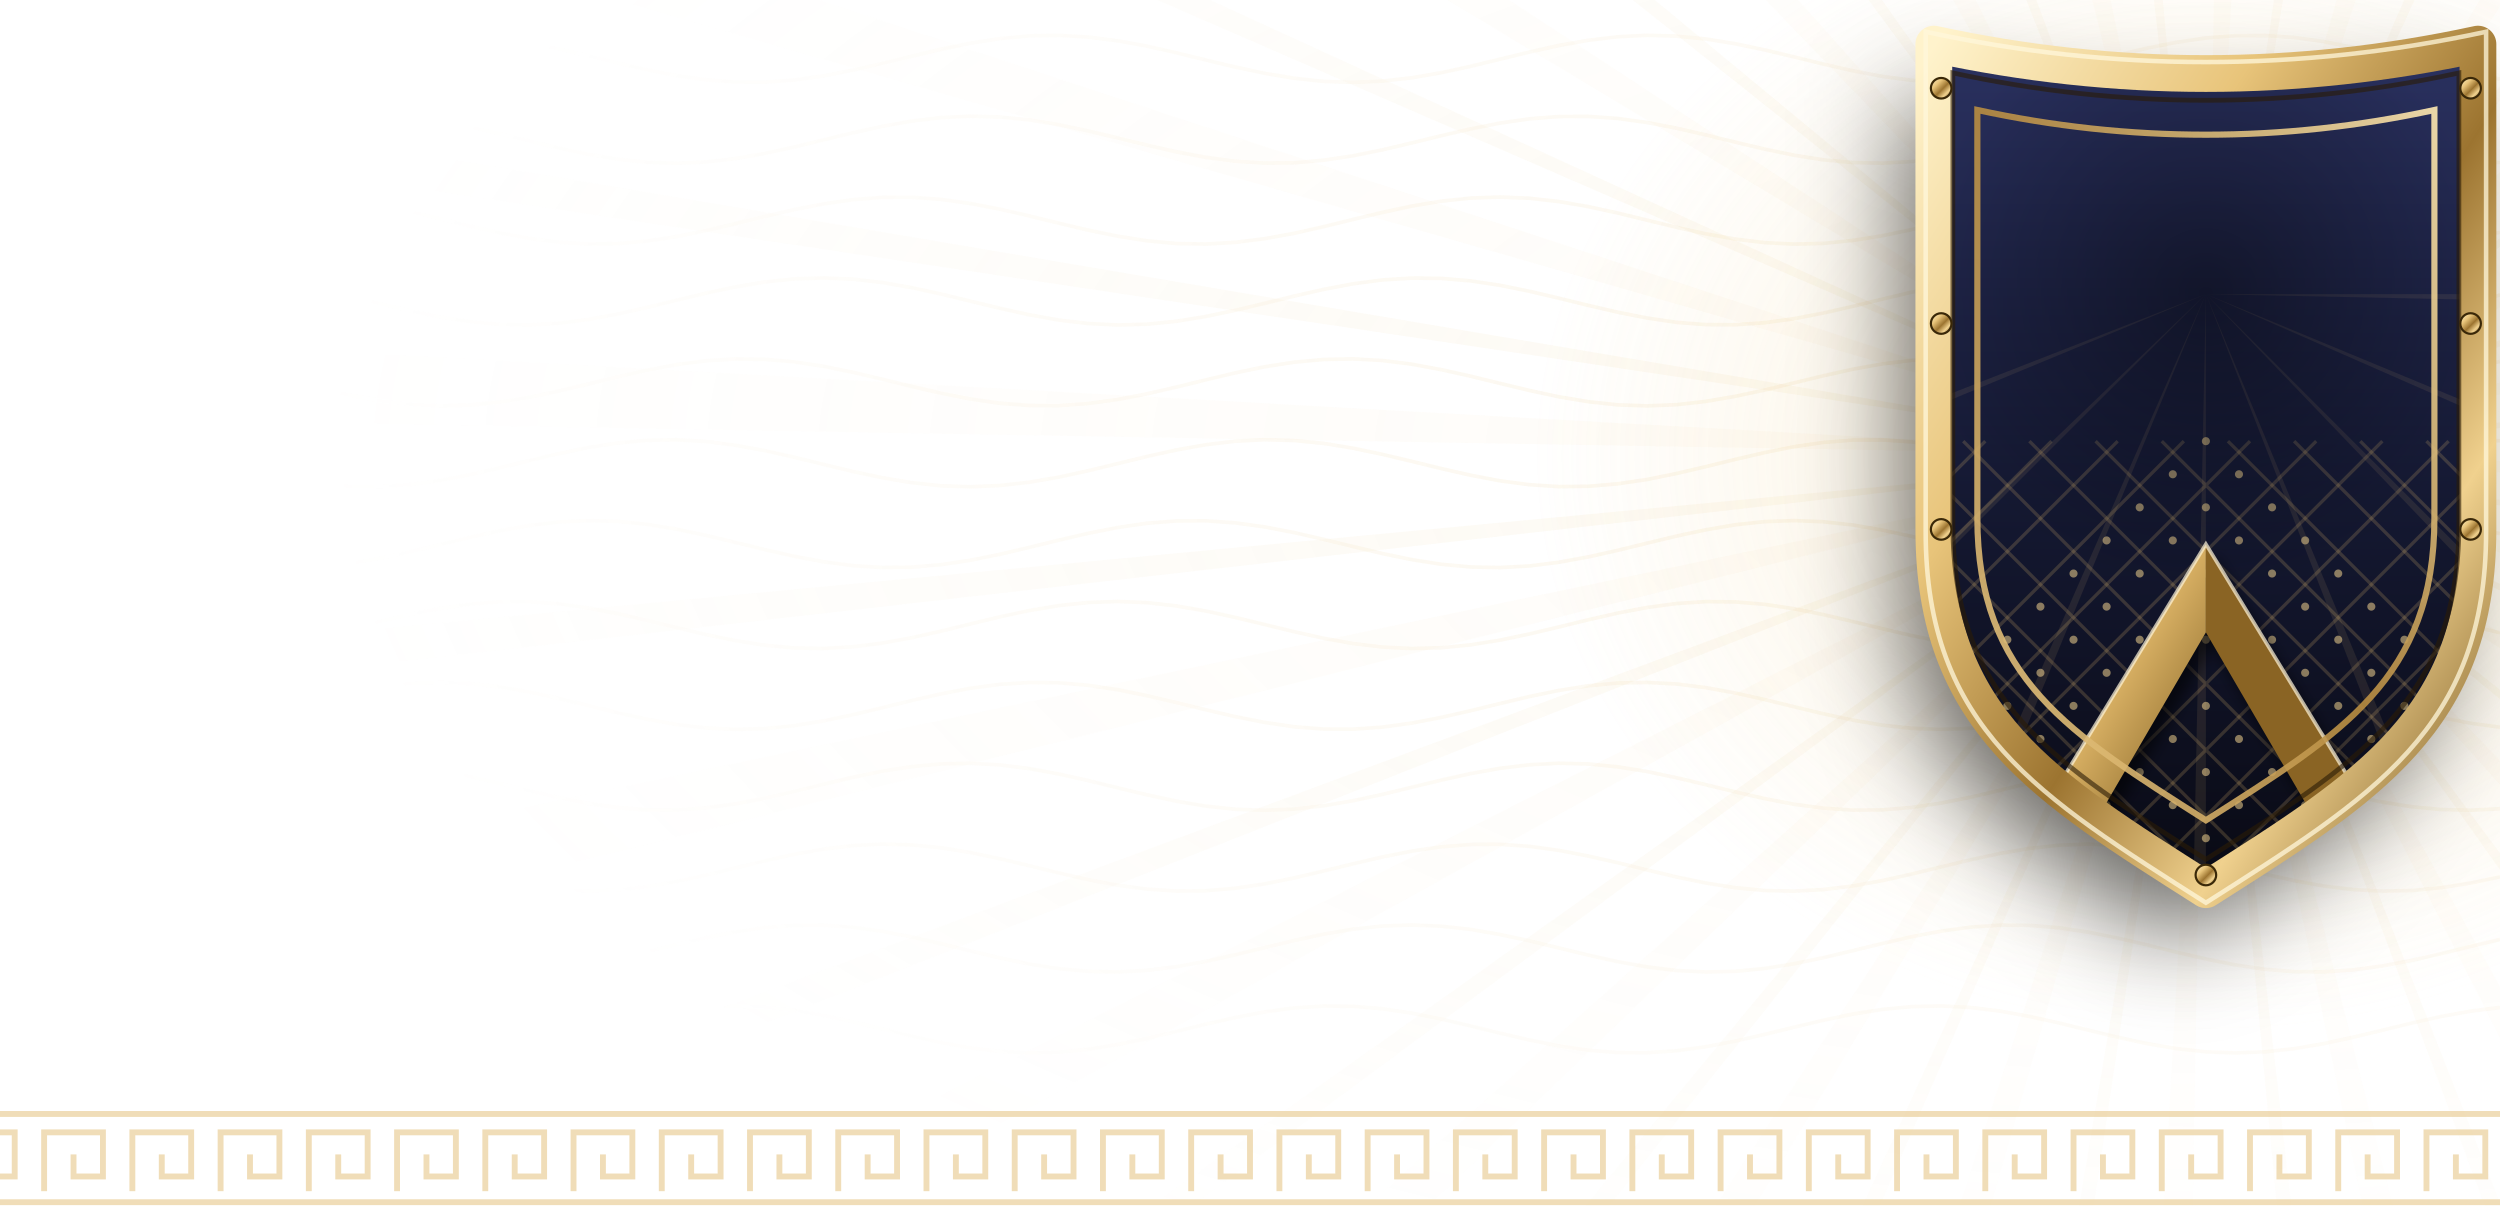
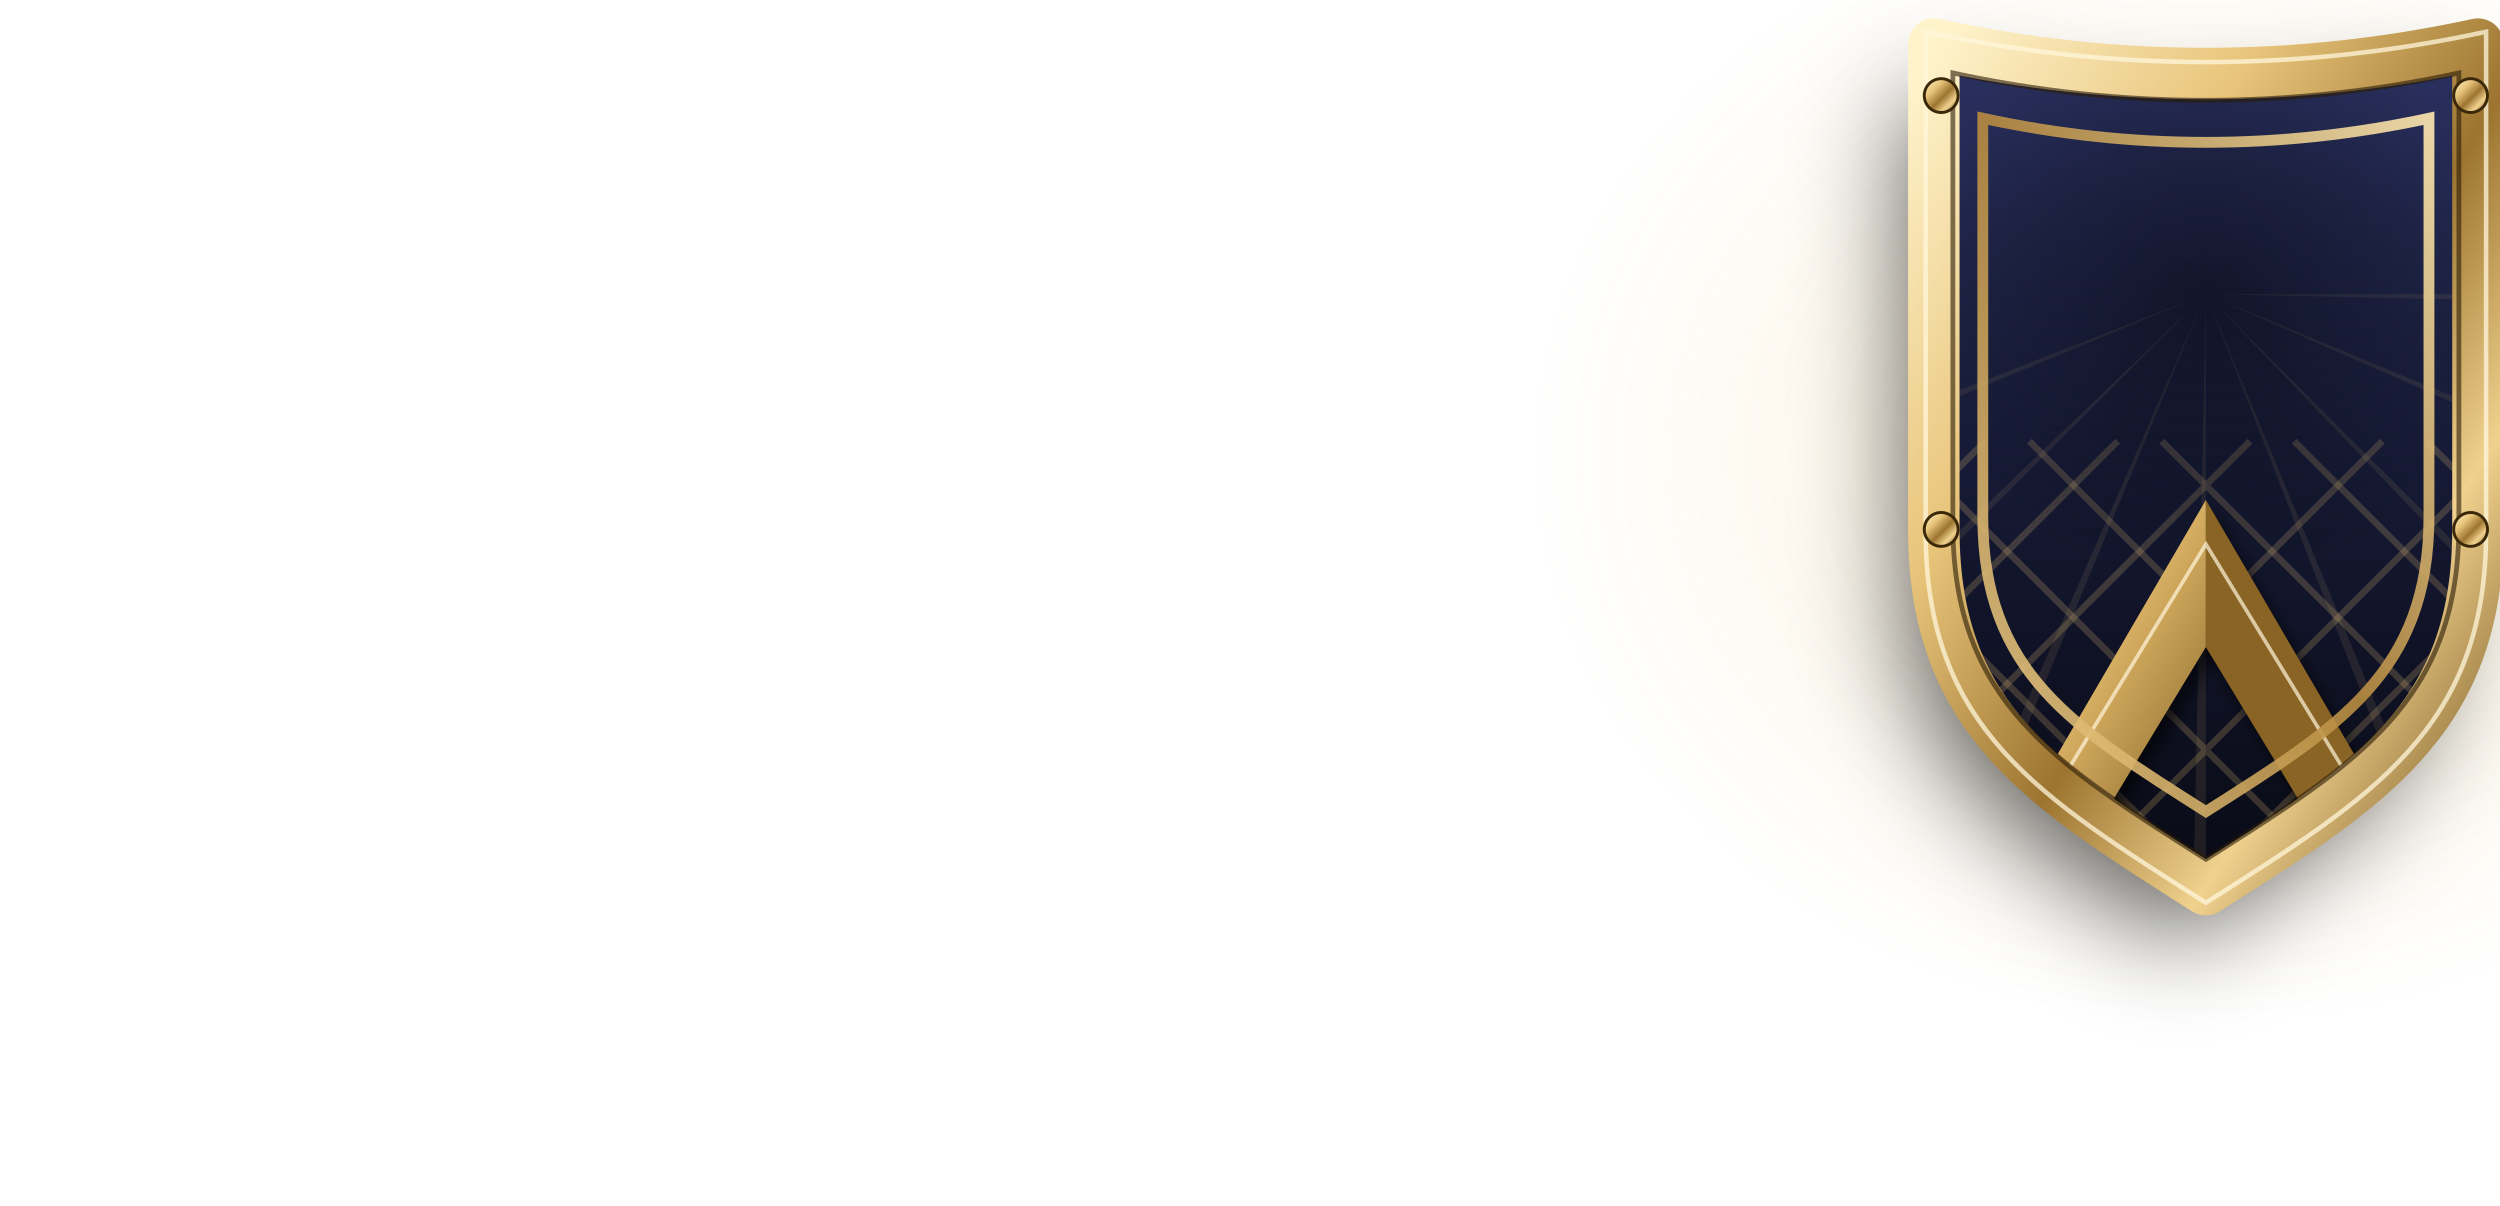
<svg xmlns="http://www.w3.org/2000/svg" viewBox="0 0 340 164" preserveAspectRatio="xMaxYMin slice">
  <defs>
    <filter id="b" x="-50%" y="-50%" width="200%" height="200%">
      <feGaussianBlur stdDeviation="2.4" />
    </filter>
    <filter id="bb" x="-50%" y="-50%" width="200%" height="200%">
      <feGaussianBlur stdDeviation="7" />
    </filter>
    <filter id="b1" x="-50%" y="-50%" width="200%" height="200%">
      <feGaussianBlur stdDeviation="1" />
    </filter>
    <linearGradient id="fd" x1="0" y1="0" x2="0" y2="1">
      <stop offset="0" stop-color="#2A3160" />
      <stop offset=".55" stop-color="#141831" />
      <stop offset="1" stop-color="#090A14" />
    </linearGradient>
    <linearGradient id="au" x1="0" y1="0" x2="1" y2="1">
      <stop offset="0" stop-color="#FFF3CC" />
      <stop offset=".3" stop-color="#E8C47A" />
      <stop offset=".55" stop-color="#9C7430" />
      <stop offset=".75" stop-color="#F0D18E" />
      <stop offset="1" stop-color="#6E4E18" />
    </linearGradient>
    <linearGradient id="au2" x1="1" y1="0" x2="0" y2="1">
      <stop offset="0" stop-color="#FFE9B0" />
      <stop offset=".5" stop-color="#B88C40" />
      <stop offset="1" stop-color="#F0D18E" />
    </linearGradient>
    <linearGradient id="lm" x1="0" y1="0" x2="1" y2="1">
      <stop offset="0" stop-color="#FFEFC2" />
      <stop offset=".5" stop-color="#D6AE62" />
      <stop offset="1" stop-color="#7A5A1E" />
    </linearGradient>
    <clipPath id="sc">
      <path d="M263 6Q300 14 337 6V72C337 98 322 107 300 121C278 107 263 98 263 72Z" />
    </clipPath>
    <radialGradient id="gl">
      <stop offset="0" stop-color="#F2D28E" stop-opacity=".55" />
      <stop offset="1" stop-color="#F2D28E" stop-opacity="0" />
    </radialGradient>
    <radialGradient id="bk">
      <stop offset="0" stop-color="#000" stop-opacity=".75" />
      <stop offset="1" stop-color="#000" stop-opacity="0" />
    </radialGradient>
    <radialGradient id="bm" cx=".88" cy=".38" r=".75">
      <stop offset="0" stop-color="#fff" />
      <stop offset=".5" stop-color="#fff" stop-opacity=".5" />
      <stop offset="1" stop-color="#fff" stop-opacity="0" />
    </radialGradient>
    <mask id="bmk">
      <rect width="340" height="164" fill="url(#bm)" />
    </mask>
  </defs>
-   <g mask="url(#bmk)">
-     <g fill="none" stroke="#E2BC72" stroke-opacity=".16" stroke-width=".5">
-       <polyline points="0,8 4,8.97 8,9.85 12,10.55 16,11.02 20,11.2 24,11.08 28,10.67 32,10.01 36,9.16 40,8.21 44,7.23 48,6.33 52,5.58 56,5.06 60,4.82 64,4.87 68,5.22 72,5.83 76,6.65 80,7.59 84,8.57 88,9.49 92,10.28 96,10.85 100,11.16 104,11.17 108,10.88 112,10.32 116,9.54 120,8.62 124,7.64 128,6.69 132,5.87 136,5.25 140,4.88 144,4.81 148,5.04 152,5.55 156,6.28 160,7.18 164,8.16 168,9.12 172,9.97 176,10.64 180,11.07 184,11.2 188,11.03 192,10.58 196,9.89 200,9.02 204,8.05 208,7.08 212,6.19 216,5.48 220,5 224,4.8 228,4.91 232,5.3 236,5.95 240,6.79 244,7.74 248,8.72 252,9.63 256,10.39 260,10.92 264,11.18 268,11.14 272,10.8 276,10.21 280,9.4 284,8.46 288,7.48 292,6.55 296,5.75 300,5.17 304,4.85 308,4.83 312,5.1 316,5.65 320,6.42 324,7.33 328,8.31 332,9.26 336,10.09 340,10.73" />
-       <polyline points="0,21.3 4,21.86 8,22.16 12,22.16 16,21.87 20,21.3 24,20.52 28,19.6 32,18.62 36,17.67 40,16.85 44,16.24 48,15.88 52,15.81 56,16.05 60,16.56 64,17.3 68,18.2 72,19.18 76,20.14 80,20.99 84,21.65 88,22.07 92,22.2 96,22.03 100,21.57 104,20.87 108,20 112,19.03 116,18.06 120,17.18 124,16.47 128,15.99 132,15.8 136,15.91 140,16.31 144,16.96 148,17.81 152,18.76 156,19.74 160,20.65 164,21.4 168,21.93 172,22.18 176,22.14 180,21.79 184,21.19 188,20.38 192,19.44 196,18.46 200,17.53 204,16.74 208,16.16 212,15.85 216,15.83 220,16.11 224,16.66 228,17.43 232,18.35 236,19.33 240,20.28 244,21.11 248,21.74 252,22.11 256,22.19 260,21.97 264,21.47 268,20.74 272,19.85 276,18.87 280,17.91 284,17.05 288,16.37 292,15.94 296,15.8 300,15.96 304,16.4 308,17.09 312,17.95 316,18.92 320,19.89 324,20.78 328,21.5 332,21.99 336,22.19 340,22.1" />
-       <polyline points="0,33.2 4,33.02 8,32.56 12,31.86 16,30.98 20,30.01 24,29.04 28,28.16 32,27.45 36,26.99 40,26.8 44,26.92 48,27.32 52,27.98 56,28.83 60,29.78 64,30.76 68,31.67 72,32.42 76,32.94 80,33.18 84,33.13 88,32.78 92,32.18 96,31.36 100,30.42 104,29.44 108,28.51 112,27.73 116,27.15 120,26.84 124,26.83 128,27.12 132,27.68 136,28.45 140,29.37 144,30.35 148,31.3 152,32.12 156,32.75 160,33.12 164,33.19 168,32.96 172,32.46 176,31.73 180,30.83 184,29.85 188,28.89 192,28.03 196,27.36 200,26.94 204,26.8 208,26.96 212,27.41 216,28.1 220,28.97 224,29.94 228,30.91 232,31.8 236,32.52 240,33 244,33.2 248,33.1 252,32.7 256,32.06 260,31.22 264,30.27 268,29.29 272,28.38 276,27.62 280,27.08 284,26.82 288,26.86 292,27.19 296,27.79 300,28.59 304,29.53 308,30.51 312,31.44 316,32.24 320,32.83 324,33.15 328,33.17 332,32.9 336,32.36 340,31.59" />
-       <polyline points="0,43.16 4,42.35 8,41.4 12,40.42 16,39.5 20,38.71 24,38.14 28,37.84 32,37.84 36,38.13 40,38.69 44,39.47 48,40.39 52,41.37 56,42.32 60,43.14 64,43.76 68,44.12 72,44.19 76,43.96 80,43.45 84,42.71 88,41.81 92,40.83 96,39.87 100,39.02 104,38.35 108,37.93 112,37.8 116,37.97 120,38.42 124,39.12 128,39.99 132,40.96 136,41.93 140,42.81 144,43.53 148,44 152,44.2 156,44.09 160,43.69 164,43.04 168,42.2 172,41.25 176,40.27 180,39.36 184,38.6 188,38.07 192,37.82 196,37.86 200,38.2 204,38.8 208,39.61 212,40.55 216,41.53 220,42.46 224,43.25 228,43.84 232,44.15 236,44.17 240,43.89 244,43.34 248,42.57 252,41.66 256,40.68 260,39.73 264,38.9 268,38.27 272,37.89 276,37.81 280,38.02 284,38.52 288,39.25 292,40.14 296,41.12 300,42.08 304,42.94 308,43.62 312,44.05 316,44.2 320,44.05 324,43.61 328,42.92 332,42.05 336,41.09 340,40.12" />
-       <polyline points="0,51.81 4,50.85 8,50 12,49.34 16,48.93 20,48.8 24,48.98 28,49.44 32,50.14 36,51.01 40,51.98 44,52.95 48,53.83 52,54.54 56,55.01 60,55.2 64,55.08 68,54.68 72,54.03 76,53.18 80,52.23 84,51.25 88,50.34 92,49.59 96,49.07 100,48.82 104,48.87 108,49.21 112,49.82 116,50.63 120,51.57 124,52.55 128,53.48 132,54.27 136,54.84 140,55.15 144,55.17 148,54.88 152,54.33 156,53.56 160,52.64 164,51.66 168,50.71 172,49.88 176,49.26 180,48.89 184,48.81 188,49.03 192,49.53 196,50.27 200,51.16 204,52.14 208,53.1 212,53.96 216,54.63 220,55.06 224,55.2 228,55.04 232,54.59 236,53.9 240,53.04 244,52.07 248,51.1 252,50.21 256,49.49 260,49.01 264,48.8 268,48.9 272,49.29 276,49.93 280,50.77 284,51.72 288,52.7 292,53.61 296,54.38 300,54.91 304,55.18 308,55.14 312,54.81 316,54.22 320,53.42 324,52.48 328,51.5 332,50.57 336,49.77 340,49.18" />
-       <polyline points="0,60.58 4,60.06 8,59.82 12,59.87 16,60.22 20,60.83 24,61.65 28,62.59 32,63.57 36,64.49 40,65.28 44,65.85 48,66.16 52,66.17 56,65.88 60,65.32 64,64.54 68,63.62 72,62.64 76,61.69 80,60.87 84,60.25 88,59.88 92,59.81 96,60.04 100,60.55 104,61.28 108,62.18 112,63.16 116,64.12 120,64.97 124,65.64 128,66.07 132,66.2 136,66.03 140,65.58 144,64.89 148,64.02 152,63.05 156,62.08 160,61.19 164,60.48 168,60 172,59.8 176,59.91 180,60.3 184,60.95 188,61.79 192,62.74 196,63.72 200,64.63 204,65.39 208,65.92 212,66.18 216,66.14 220,65.8 224,65.21 228,64.4 232,63.46 236,62.48 240,61.55 244,60.75 248,60.17 252,59.85 256,59.83 260,60.1 264,60.65 268,61.42 272,62.33 276,63.31 280,64.26 284,65.09 288,65.73 292,66.11 296,66.19 300,65.98 304,65.49 308,64.76 312,63.87 316,62.89 320,61.93 324,61.07 328,60.39 332,59.95 336,59.8 340,59.95" />
-       <polyline points="0,70.81 4,71.05 8,71.56 12,72.3 16,73.2 20,74.18 24,75.14 28,75.99 32,76.65 36,77.07 40,77.2 44,77.03 48,76.57 52,75.87 56,75 60,74.03 64,73.06 68,72.18 72,71.47 76,70.99 80,70.8 84,70.91 88,71.31 92,71.96 96,72.81 100,73.76 104,74.74 108,75.65 112,76.4 116,76.93 120,77.18 124,77.14 128,76.79 132,76.19 136,75.38 140,74.44 144,73.46 148,72.53 152,71.74 156,71.16 160,70.85 164,70.83 168,71.11 172,71.66 176,72.43 180,73.35 184,74.33 188,75.28 192,76.11 196,76.74 200,77.11 204,77.19 208,76.97 212,76.47 216,75.74 220,74.85 224,73.87 228,72.91 232,72.05 236,71.37 240,70.94 244,70.8 248,70.96 252,71.4 256,72.09 260,72.95 264,73.92 268,74.89 272,75.78 276,76.5 280,76.99 284,77.19 288,77.1 292,76.71 296,76.07 300,75.24 304,74.29 308,73.31 312,72.39 316,71.63 320,71.09 324,70.82 328,70.85 332,71.18 336,71.77 340,72.57" />
-       <polyline points="0,82.98 4,83.83 8,84.78 12,85.76 16,86.67 20,87.42 24,87.94 28,88.18 32,88.13 36,87.78 40,87.18 44,86.36 48,85.42 52,84.44 56,83.51 60,82.73 64,82.15 68,81.84 72,81.83 76,82.12 80,82.68 84,83.45 88,84.37 92,85.35 96,86.3 100,87.12 104,87.75 108,88.12 112,88.19 116,87.96 120,87.46 124,86.73 128,85.83 132,84.85 136,83.89 140,83.03 144,82.36 148,81.94 152,81.8 156,81.96 160,82.41 164,83.1 168,83.97 172,84.94 176,85.91 180,86.8 184,87.52 188,88 192,88.2 196,88.1 200,87.7 204,87.06 208,86.22 212,85.27 216,84.29 220,83.38 224,82.62 228,82.08 232,81.82 236,81.86 240,82.19 244,82.79 248,83.59 252,84.53 256,85.51 260,86.44 264,87.24 268,87.83 272,88.15 276,88.17 280,87.9 284,87.36 288,86.59 292,85.68 296,84.7 300,83.75 304,82.91 308,82.28 312,81.9 316,81.81 320,82.02 324,82.51 328,83.23 332,84.12 336,85.1 340,86.06" />
-       <polyline points="0,96.37 4,97.32 8,98.14 12,98.76 16,99.12 20,99.19 24,98.96 28,98.45 32,97.71 36,96.81 40,95.83 44,94.87 48,94.02 52,93.35 56,92.93 60,92.8 64,92.97 68,93.42 72,94.12 76,94.99 80,95.96 84,96.93 88,97.81 92,98.53 96,99 100,99.2 104,99.09 108,98.69 112,98.04 116,97.2 120,96.25 124,95.27 128,94.36 132,93.6 136,93.07 140,92.82 144,92.86 148,93.2 152,93.8 156,94.61 160,95.55 164,96.53 168,97.46 172,98.25 176,98.84 180,99.15 184,99.17 188,98.89 192,98.34 196,97.57 200,96.66 204,95.68 208,94.73 212,93.9 216,93.27 220,92.89 224,92.81 228,93.02 232,93.52 236,94.25 240,95.14 244,96.12 248,97.08 252,97.94 256,98.62 260,99.05 264,99.2 268,99.05 272,98.61 276,97.92 280,97.05 284,96.09 288,95.12 292,94.23 296,93.5 300,93.01 304,92.81 308,92.9 312,93.28 316,93.92 320,94.75 324,95.7 328,96.68 332,97.6 336,98.36 340,98.9" />
-       <polyline points="0,109.54 4,110.01 8,110.2 12,110.08 16,109.68 20,109.03 24,108.18 28,107.23 32,106.25 36,105.34 40,104.59 44,104.07 48,103.82 52,103.87 56,104.21 60,104.82 64,105.63 68,106.57 72,107.55 76,108.48 80,109.27 84,109.84 88,110.15 92,110.17 96,109.88 100,109.33 104,108.56 108,107.64 112,106.66 116,105.71 120,104.88 124,104.26 128,103.89 132,103.81 136,104.03 140,104.53 144,105.27 148,106.16 152,107.14 156,108.1 160,108.96 164,109.63 168,110.06 172,110.2 176,110.04 180,109.59 184,108.9 188,108.04 192,107.07 196,106.1 200,105.21 204,104.49 208,104.01 212,103.8 216,103.9 220,104.29 224,104.93 228,105.77 232,106.72 236,107.7 240,108.61 244,109.38 248,109.91 252,110.18 256,110.14 260,109.81 264,109.22 268,108.42 272,107.48 276,106.5 280,105.57 284,104.77 288,104.18 292,103.85 296,103.82 300,104.09 304,104.64 308,105.4 312,106.31 316,107.29 320,108.24 324,109.08 328,109.72 332,110.1 336,110.19 340,109.99" />
-       <polyline points="0,121.17 4,120.88 8,120.32 12,119.54 16,118.62 20,117.64 24,116.69 28,115.87 32,115.25 36,114.88 40,114.81 44,115.04 48,115.55 52,116.28 56,117.18 60,118.16 64,119.12 68,119.97 72,120.64 76,121.07 80,121.2 84,121.03 88,120.58 92,119.89 96,119.02 100,118.05 104,117.08 108,116.19 112,115.48 116,115 120,114.8 124,114.91 128,115.3 132,115.95 136,116.79 140,117.74 144,118.72 148,119.63 152,120.39 156,120.92 160,121.18 164,121.14 168,120.8 172,120.21 176,119.4 180,118.46 184,117.48 188,116.55 192,115.75 196,115.17 200,114.85 204,114.83 208,115.1 212,115.65 216,116.42 220,117.33 224,118.31 228,119.26 232,120.09 236,120.73 240,121.11 244,121.19 248,120.98 252,120.49 256,119.76 260,118.87 264,117.89 268,116.93 272,116.07 276,115.39 280,114.95 284,114.8 288,114.95 292,115.39 296,116.07 300,116.94 304,117.9 308,118.87 312,119.76 316,120.49 320,120.98 324,121.19 328,121.11 332,120.73 336,120.09 340,119.26" />
-       <polyline points="0,130.87 4,130 8,129.03 12,128.06 16,127.18 20,126.47 24,125.99 28,125.8 32,125.91 36,126.31 40,126.96 44,127.81 48,128.76 52,129.74 56,130.65 60,131.4 64,131.93 68,132.18 72,132.14 76,131.79 80,131.19 84,130.38 88,129.44 92,128.46 96,127.53 100,126.74 104,126.16 108,125.85 112,125.83 116,126.11 120,126.66 124,127.43 128,128.35 132,129.33 136,130.28 140,131.11 144,131.74 148,132.11 152,132.19 156,131.97 160,131.47 164,130.74 168,129.85 172,128.87 176,127.91 180,127.05 184,126.37 188,125.94 192,125.8 196,125.96 200,126.4 204,127.09 208,127.95 212,128.92 216,129.89 220,130.78 224,131.5 228,131.99 232,132.19 236,132.1 240,131.71 244,131.07 248,130.24 252,129.29 256,128.31 260,127.39 264,126.63 268,126.09 272,125.82 276,125.85 280,126.18 284,126.77 288,127.57 292,128.51 296,129.49 300,130.42 304,131.22 308,131.82 312,132.14 316,132.18 320,131.91 324,131.37 328,130.61 332,129.7 336,128.72 340,127.76" />
-       <polyline points="0,139.44 4,138.51 8,137.73 12,137.15 16,136.84 20,136.83 24,137.12 28,137.68 32,138.45 36,139.37 40,140.35 44,141.3 48,142.12 52,142.75 56,143.12 60,143.19 64,142.96 68,142.46 72,141.73 76,140.83 80,139.85 84,138.89 88,138.03 92,137.36 96,136.94 100,136.8 104,136.96 108,137.41 112,138.1 116,138.97 120,139.94 124,140.91 128,141.8 132,142.52 136,143 140,143.2 144,143.1 148,142.7 152,142.06 156,141.22 160,140.27 164,139.29 168,138.38 172,137.62 176,137.08 180,136.82 184,136.86 188,137.19 192,137.79 196,138.59 200,139.53 204,140.51 208,141.44 212,142.24 216,142.83 220,143.15 224,143.17 228,142.9 232,142.36 236,141.59 240,140.68 244,139.7 248,138.75 252,137.91 256,137.28 260,136.9 264,136.81 268,137.02 272,137.51 276,138.23 280,139.12 284,140.1 288,141.06 292,141.93 296,142.61 300,143.05 304,143.2 308,143.05 312,142.62 316,141.94 320,141.07 324,140.11 328,139.14 332,138.24 336,137.52 340,137.02" />
-     </g>
-     <g fill="#E8C47A">
-       <path d="M300 62L559.96 66.54L559.59 76.51Z" fill-opacity=".07" />
-       <path d="M300 62L557.14 100.43L556.36 105.36Z" fill-opacity=".12" />
-       <path d="M300 62L549.93 133.67L546.99 143.21Z" fill-opacity=".07" />
-       <path d="M300 62L538.44 165.67L536.4 170.23Z" fill-opacity=".12" />
-       <path d="M300 62L522.86 195.91L517.56 204.37Z" fill-opacity=".07" />
-       <path d="M300 62L503.48 223.85L500.33 227.73Z" fill-opacity=".12" />
-       <path d="M300 62L480.61 249.03L473.3 255.82Z" fill-opacity=".07" />
-       <path d="M300 62L454.65 271L450.61 273.93Z" fill-opacity=".12" />
-       <path d="M300 62L426.05 289.4L417.23 294.07Z" fill-opacity=".07" />
-       <path d="M300 62L395.29 303.91L390.63 305.69Z" fill-opacity=".12" />
-       <path d="M300 62L362.9 314.28L353.17 316.51Z" fill-opacity=".07" />
-       <path d="M300 62L329.43 320.33L324.47 320.85Z" fill-opacity=".12" />
-       <path d="M300 62L295.46 321.96L285.49 321.59Z" fill-opacity=".07" />
-       <path d="M300 62L261.57 319.14L256.64 318.36Z" fill-opacity=".12" />
-       <path d="M300 62L228.33 311.93L218.79 308.99Z" fill-opacity=".07" />
-       <path d="M300 62L196.33 300.44L191.77 298.4Z" fill-opacity=".12" />
-       <path d="M300 62L166.09 284.86L157.63 279.56Z" fill-opacity=".07" />
-       <path d="M300 62L138.15 265.48L134.27 262.33Z" fill-opacity=".12" />
-       <path d="M300 62L112.97 242.61L106.18 235.3Z" fill-opacity=".07" />
-       <path d="M300 62L91 216.65L88.07 212.61Z" fill-opacity=".12" />
-       <path d="M300 62L72.6 188.05L67.93 179.23Z" fill-opacity=".07" />
-       <path d="M300 62L58.09 157.29L56.31 152.63Z" fill-opacity=".12" />
-       <path d="M300 62L47.72 124.9L45.49 115.17Z" fill-opacity=".07" />
-       <path d="M300 62L41.67 91.43L41.15 86.47Z" fill-opacity=".12" />
-       <path d="M300 62L40.04 57.46L40.41 47.49Z" fill-opacity=".07" />
-       <path d="M300 62L42.86 23.57L43.64 18.64Z" fill-opacity=".12" />
-       <path d="M300 62L50.07 -9.67L53.01 -19.21Z" fill-opacity=".07" />
-       <path d="M300 62L61.56 -41.67L63.6 -46.23Z" fill-opacity=".12" />
-       <path d="M300 62L77.14 -71.91L82.44 -80.37Z" fill-opacity=".07" />
-       <path d="M300 62L96.52 -99.85L99.67 -103.73Z" fill-opacity=".12" />
-       <path d="M300 62L119.39 -125.03L126.7 -131.82Z" fill-opacity=".07" />
-       <path d="M300 62L145.35 -147L149.39 -149.93Z" fill-opacity=".12" />
-       <path d="M300 62L173.95 -165.4L182.77 -170.07Z" fill-opacity=".07" />
-       <path d="M300 62L204.71 -179.91L209.37 -181.69Z" fill-opacity=".12" />
-       <path d="M300 62L237.1 -190.28L246.83 -192.51Z" fill-opacity=".07" />
-       <path d="M300 62L270.57 -196.33L275.53 -196.85Z" fill-opacity=".12" />
-       <path d="M300 62L304.54 -197.96L314.51 -197.59Z" fill-opacity=".07" />
-       <path d="M300 62L338.43 -195.14L343.36 -194.36Z" fill-opacity=".12" />
-       <path d="M300 62L371.67 -187.93L381.21 -184.99Z" fill-opacity=".07" />
-       <path d="M300 62L403.67 -176.44L408.23 -174.4Z" fill-opacity=".12" />
-       <path d="M300 62L433.91 -160.86L442.37 -155.56Z" fill-opacity=".07" />
-       <path d="M300 62L461.85 -141.48L465.73 -138.33Z" fill-opacity=".12" />
-       <path d="M300 62L487.03 -118.61L493.82 -111.3Z" fill-opacity=".07" />
-       <path d="M300 62L509 -92.65L511.93 -88.61Z" fill-opacity=".12" />
-       <path d="M300 62L527.4 -64.05L532.07 -55.23Z" fill-opacity=".07" />
-       <path d="M300 62L541.91 -33.29L543.69 -28.63Z" fill-opacity=".12" />
-       <path d="M300 62L552.28 -0.9L554.51 8.83Z" fill-opacity=".07" />
-       <path d="M300 62L558.33 32.57L558.85 37.53Z" fill-opacity=".12" />
-     </g>
-   </g>
-   <g fill="none" stroke="#E2BC72" stroke-width=".8" stroke-opacity=".5">
-     <polyline points="-6,162 -6,154 2,154 2,160 -2,160 -2,157" />
-     <polyline points="6,162 6,154 14,154 14,160 10,160 10,157" />
-     <polyline points="18,162 18,154 26,154 26,160 22,160 22,157" />
-     <polyline points="30,162 30,154 38,154 38,160 34,160 34,157" />
-     <polyline points="42,162 42,154 50,154 50,160 46,160 46,157" />
-     <polyline points="54,162 54,154 62,154 62,160 58,160 58,157" />
-     <polyline points="66,162 66,154 74,154 74,160 70,160 70,157" />
-     <polyline points="78,162 78,154 86,154 86,160 82,160 82,157" />
-     <polyline points="90,162 90,154 98,154 98,160 94,160 94,157" />
-     <polyline points="102,162 102,154 110,154 110,160 106,160 106,157" />
-     <polyline points="114,162 114,154 122,154 122,160 118,160 118,157" />
-     <polyline points="126,162 126,154 134,154 134,160 130,160 130,157" />
-     <polyline points="138,162 138,154 146,154 146,160 142,160 142,157" />
-     <polyline points="150,162 150,154 158,154 158,160 154,160 154,157" />
-     <polyline points="162,162 162,154 170,154 170,160 166,160 166,157" />
-     <polyline points="174,162 174,154 182,154 182,160 178,160 178,157" />
-     <polyline points="186,162 186,154 194,154 194,160 190,160 190,157" />
-     <polyline points="198,162 198,154 206,154 206,160 202,160 202,157" />
-     <polyline points="210,162 210,154 218,154 218,160 214,160 214,157" />
-     <polyline points="222,162 222,154 230,154 230,160 226,160 226,157" />
-     <polyline points="234,162 234,154 242,154 242,160 238,160 238,157" />
-     <polyline points="246,162 246,154 254,154 254,160 250,160 250,157" />
-     <polyline points="258,162 258,154 266,154 266,160 262,160 262,157" />
-     <polyline points="270,162 270,154 278,154 278,160 274,160 274,157" />
-     <polyline points="282,162 282,154 290,154 290,160 286,160 286,157" />
-     <polyline points="294,162 294,154 302,154 302,160 298,160 298,157" />
-     <polyline points="306,162 306,154 314,154 314,160 310,160 310,157" />
-     <polyline points="318,162 318,154 326,154 326,160 322,160 322,157" />
-     <polyline points="330,162 330,154 338,154 338,160 334,160 334,157" />
-     <polyline points="342,162 342,154 350,154 350,160 346,160 346,157" />
-     <path d="M0 151.5H340M0 163.5H340" />
-   </g>
  <ellipse cx="300" cy="62" rx="92" ry="78" fill="url(#gl)" opacity=".6" />
  <path d="M263 6Q300 14 337 6V72C337 98 322 107 300 121C278 107 263 98 263 72Z" transform="translate(-4 7)" fill="#000" fill-opacity=".6" filter="url(#bb)" />
  <path d="M263 6Q300 14 337 6V72C337 98 322 107 300 121C278 107 263 98 263 72Z" fill="url(#fd)" />
  <g clip-path="url(#sc)">
    <g fill="#E8C47A">
      <path d="M300 40L440 40L439.97 42.93Z" fill-opacity=".1" />
      <path d="M300 40L429.34 93.58L428.19 96.27Z" fill-opacity=".1" />
      <path d="M300 40L398.99 138.99L396.9 141.05Z" fill-opacity=".1" />
      <path d="M300 40L353.58 169.34L350.86 170.44Z" fill-opacity=".1" />
      <path d="M300 40L300 180L297.07 179.97Z" fill-opacity=".1" />
      <path d="M300 40L246.42 169.34L243.73 168.19Z" fill-opacity=".1" />
      <path d="M300 40L201.01 138.99L198.95 136.9Z" fill-opacity=".1" />
      <path d="M300 40L170.66 93.58L169.56 90.86Z" fill-opacity=".1" />
    </g>
-     <g fill="none" stroke="#E2BC72" stroke-opacity=".2" stroke-width=".45">
+     <g fill="none" stroke="#E2BC72" stroke-opacity=".22" stroke-width=".9">
      <path d="M240 60l60 60M360 60l-60 60" />
-       <path d="M249 60l60 60M351 60l-60 60" />
      <path d="M258 60l60 60M342 60l-60 60" />
-       <path d="M267 60l60 60M333 60l-60 60" />
      <path d="M276 60l60 60M324 60l-60 60" />
-       <path d="M285 60l60 60M315 60l-60 60" />
      <path d="M294 60l60 60M306 60l-60 60" />
-       <path d="M303 60l60 60M297 60l-60 60" />
      <path d="M312 60l60 60M288 60l-60 60" />
-       <path d="M321 60l60 60M279 60l-60 60" />
      <path d="M330 60l60 60M270 60l-60 60" />
-       <path d="M339 60l60 60M261 60l-60 60" />
      <path d="M348 60l60 60M252 60l-60 60" />
-       <path d="M357 60l60 60M243 60l-60 60" />
-     </g>
-     <g fill="#F0D18E" fill-opacity=".55">
-       <circle cx="300" cy="60" r=".55" />
-       <circle cx="295.5" cy="64.5" r=".55" />
-       <circle cx="291" cy="69" r=".55" />
-       <circle cx="286.5" cy="73.5" r=".55" />
-       <circle cx="282" cy="78" r=".55" />
-       <circle cx="277.5" cy="82.5" r=".55" />
-       <circle cx="273" cy="87" r=".55" />
-       <circle cx="268.5" cy="91.5" r=".55" />
-       <circle cx="264" cy="96" r=".55" />
-       <circle cx="304.5" cy="64.5" r=".55" />
-       <circle cx="300" cy="69" r=".55" />
-       <circle cx="295.5" cy="73.5" r=".55" />
-       <circle cx="291" cy="78" r=".55" />
-       <circle cx="286.5" cy="82.5" r=".55" />
-       <circle cx="282" cy="87" r=".55" />
-       <circle cx="277.5" cy="91.5" r=".55" />
-       <circle cx="273" cy="96" r=".55" />
-       <circle cx="268.5" cy="100.5" r=".55" />
-       <circle cx="264" cy="105" r=".55" />
-       <circle cx="309" cy="69" r=".55" />
-       <circle cx="304.5" cy="73.5" r=".55" />
-       <circle cx="300" cy="78" r=".55" />
-       <circle cx="295.5" cy="82.5" r=".55" />
-       <circle cx="291" cy="87" r=".55" />
-       <circle cx="286.5" cy="91.5" r=".55" />
-       <circle cx="282" cy="96" r=".55" />
-       <circle cx="277.5" cy="100.5" r=".55" />
-       <circle cx="273" cy="105" r=".55" />
-       <circle cx="268.5" cy="109.5" r=".55" />
-       <circle cx="264" cy="114" r=".55" />
-       <circle cx="313.5" cy="73.5" r=".55" />
-       <circle cx="309" cy="78" r=".55" />
-       <circle cx="304.5" cy="82.5" r=".55" />
-       <circle cx="300" cy="87" r=".55" />
-       <circle cx="295.5" cy="91.5" r=".55" />
-       <circle cx="291" cy="96" r=".55" />
-       <circle cx="286.5" cy="100.5" r=".55" />
-       <circle cx="282" cy="105" r=".55" />
-       <circle cx="277.5" cy="109.5" r=".55" />
-       <circle cx="273" cy="114" r=".55" />
-       <circle cx="268.5" cy="118.5" r=".55" />
-       <circle cx="318" cy="78" r=".55" />
-       <circle cx="313.5" cy="82.5" r=".55" />
-       <circle cx="309" cy="87" r=".55" />
-       <circle cx="304.5" cy="91.5" r=".55" />
-       <circle cx="300" cy="96" r=".55" />
-       <circle cx="295.5" cy="100.5" r=".55" />
-       <circle cx="291" cy="105" r=".55" />
-       <circle cx="286.5" cy="109.5" r=".55" />
-       <circle cx="282" cy="114" r=".55" />
-       <circle cx="277.5" cy="118.5" r=".55" />
-       <circle cx="322.5" cy="82.5" r=".55" />
-       <circle cx="318" cy="87" r=".55" />
-       <circle cx="313.5" cy="91.5" r=".55" />
-       <circle cx="309" cy="96" r=".55" />
-       <circle cx="304.5" cy="100.5" r=".55" />
-       <circle cx="300" cy="105" r=".55" />
-       <circle cx="295.5" cy="109.5" r=".55" />
-       <circle cx="291" cy="114" r=".55" />
-       <circle cx="286.5" cy="118.5" r=".55" />
-       <circle cx="327" cy="87" r=".55" />
-       <circle cx="322.5" cy="91.5" r=".55" />
-       <circle cx="318" cy="96" r=".55" />
-       <circle cx="313.5" cy="100.5" r=".55" />
-       <circle cx="309" cy="105" r=".55" />
-       <circle cx="304.5" cy="109.5" r=".55" />
-       <circle cx="300" cy="114" r=".55" />
-       <circle cx="295.5" cy="118.5" r=".55" />
-       <circle cx="331.5" cy="91.5" r=".55" />
-       <circle cx="327" cy="96" r=".55" />
-       <circle cx="322.5" cy="100.5" r=".55" />
-       <circle cx="318" cy="105" r=".55" />
-       <circle cx="313.5" cy="109.5" r=".55" />
-       <circle cx="309" cy="114" r=".55" />
-       <circle cx="304.5" cy="118.5" r=".55" />
-       <circle cx="336" cy="96" r=".55" />
-       <circle cx="331.5" cy="100.5" r=".55" />
-       <circle cx="327" cy="105" r=".55" />
-       <circle cx="322.5" cy="109.5" r=".55" />
-       <circle cx="318" cy="114" r=".55" />
-       <circle cx="313.5" cy="118.5" r=".55" />
-       <circle cx="336" cy="105" r=".55" />
-       <circle cx="331.5" cy="109.5" r=".55" />
-       <circle cx="327" cy="114" r=".55" />
-       <circle cx="322.5" cy="118.5" r=".55" />
-       <circle cx="336" cy="114" r=".55" />
-       <circle cx="331.5" cy="118.5" r=".55" />
    </g>
    <ellipse cx="300" cy="40" rx="40" ry="40" fill="url(#bk)" opacity=".55" />
-     <path d="M300 74L322 110H314L300 86L286 110H278Z" fill="#000" fill-opacity=".6" transform="translate(1 1.6)" filter="url(#b1)" />
-     <path d="M300 74L278 110H286L300 86Z" fill="url(#lm)" />
-     <path d="M300 74L322 110H314L300 86Z" fill="#8A6424" />
+     <path d="M300 68L328 116H317L300 88L283 116H272Z" fill="#000" fill-opacity=".6" transform="translate(1 1.6)" filter="url(#b1)" />
+     <path d="M300 68L272 116H283L300 88Z" fill="url(#lm)" />
+     <path d="M300 68L328 116H317L300 88Z" fill="#8A6424" />
    <path d="M278 110L300 74L322 110" fill="none" stroke="#FFF6DA" stroke-opacity=".7" stroke-width=".5" />
  </g>
-   <path d="M263 6Q300 14 337 6V72C337 98 322 107 300 121C278 107 263 98 263 72Z" fill="none" stroke="url(#au)" stroke-width="5" stroke-linejoin="round" />
+   <path d="M263 6Q300 14 337 6V72C337 98 322 107 300 121C278 107 263 98 263 72Z" fill="none" stroke="url(#au)" stroke-width="7" stroke-linejoin="round" />
  <g fill="none" stroke="#2A1C06" stroke-opacity=".6" stroke-width=".7">
    <path d="M263 6Q300 14 337 6V72C337 98 322 107 300 121C278 107 263 98 263 72Z" transform="translate(300 62) scale(0.93) translate(-300 -62)" />
  </g>
  <g fill="none" stroke="#FFF6DA" stroke-opacity=".75" stroke-width=".6">
    <path d="M263 6Q300 14 337 6V72C337 98 322 107 300 121C278 107 263 98 263 72Z" transform="translate(300 62) scale(1.03) translate(-300 -62)" />
  </g>
-   <g fill="none" stroke="url(#au2)" stroke-width="1" stroke-opacity=".9">
-     <path d="M263 6Q300 14 337 6V72C337 98 322 107 300 121C278 107 263 98 263 72Z" transform="translate(300 62) scale(0.84) translate(-300 -62)" />
+   <g fill="none" stroke="url(#au2)" stroke-width="1.8" stroke-opacity=".9">
+     <path d="M263 6Q300 14 337 6V72C337 98 322 107 300 121C278 107 263 98 263 72Z" transform="translate(300 62) scale(0.82) translate(-300 -62)" />
  </g>
-   <circle cx="264" cy="12" r="1.4" fill="url(#au)" stroke="#3A2808" stroke-width=".3" />
-   <circle cx="336" cy="12" r="1.4" fill="url(#au)" stroke="#3A2808" stroke-width=".3" />
-   <circle cx="264" cy="44" r="1.4" fill="url(#au)" stroke="#3A2808" stroke-width=".3" />
-   <circle cx="336" cy="44" r="1.4" fill="url(#au)" stroke="#3A2808" stroke-width=".3" />
-   <circle cx="264" cy="72" r="1.4" fill="url(#au)" stroke="#3A2808" stroke-width=".3" />
-   <circle cx="336" cy="72" r="1.4" fill="url(#au)" stroke="#3A2808" stroke-width=".3" />
-   <circle cx="300" cy="119" r="1.4" fill="url(#au)" stroke="#3A2808" stroke-width=".3" />
+   <circle cx="264" cy="13" r="2.3" fill="url(#au)" stroke="#3A2808" stroke-width=".4" />
+   <circle cx="336" cy="13" r="2.3" fill="url(#au)" stroke="#3A2808" stroke-width=".4" />
+   <circle cx="264" cy="72" r="2.3" fill="url(#au)" stroke="#3A2808" stroke-width=".4" />
+   <circle cx="336" cy="72" r="2.3" fill="url(#au)" stroke="#3A2808" stroke-width=".4" />
</svg>
